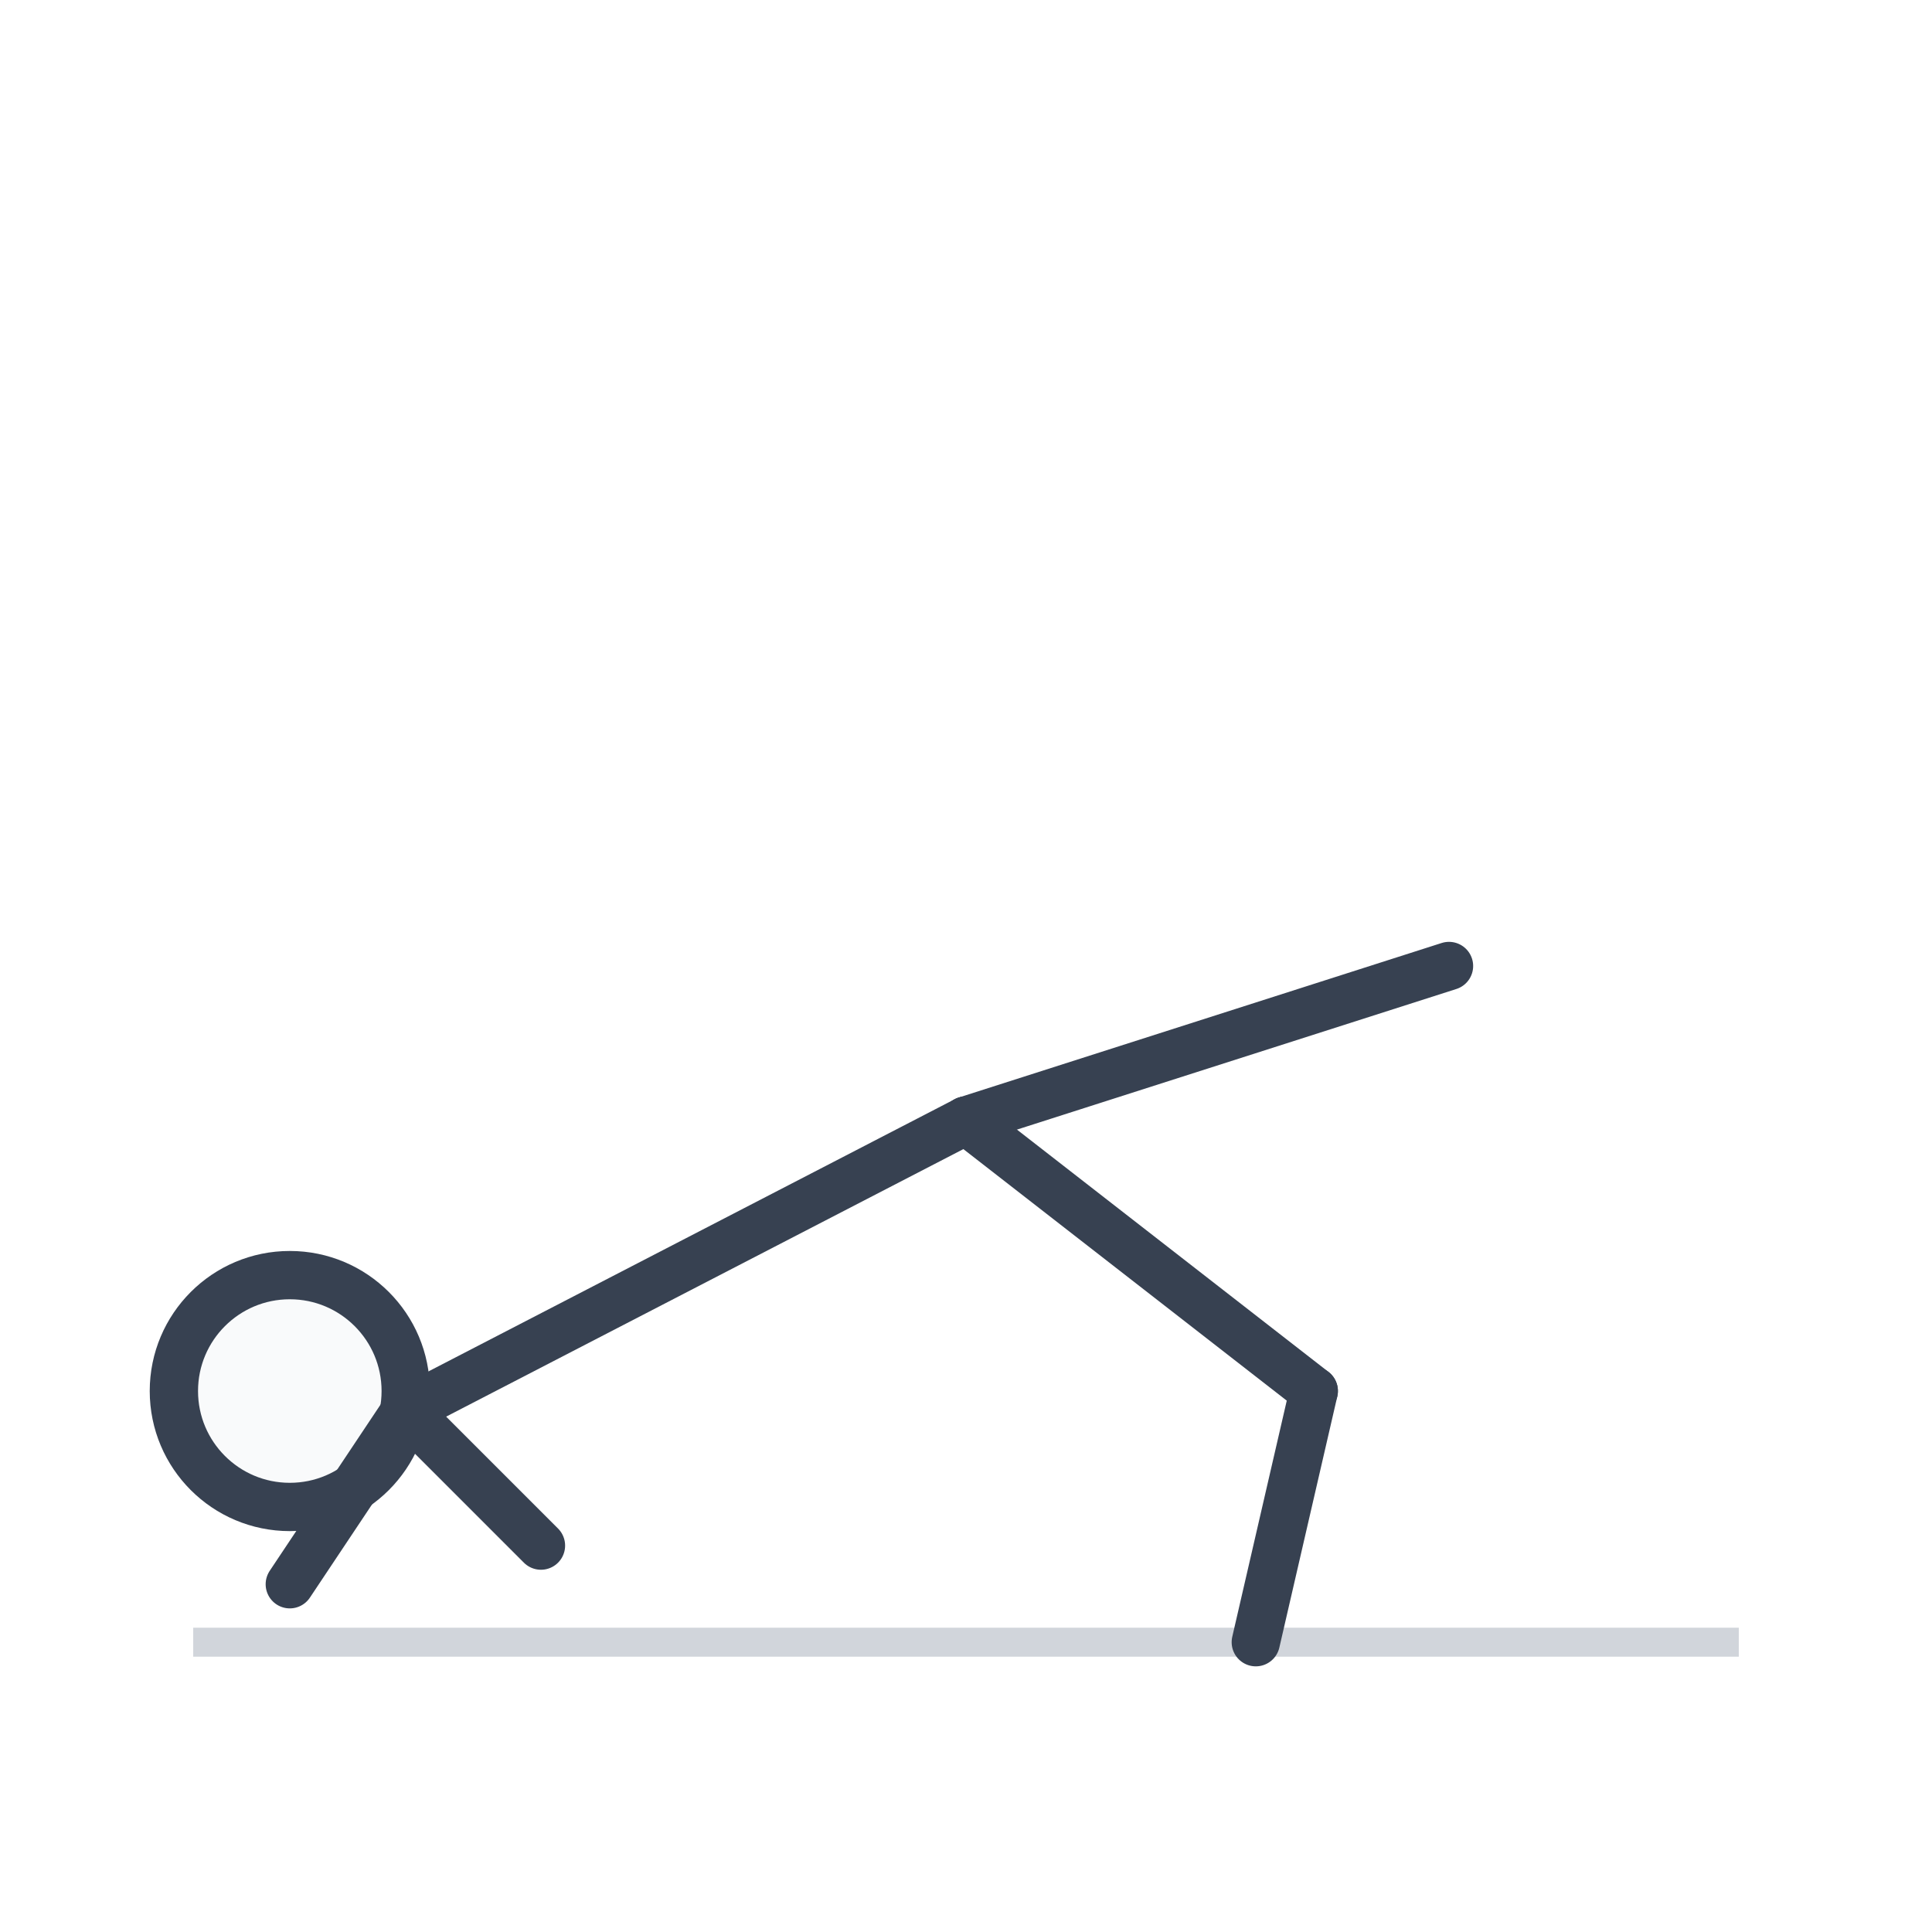
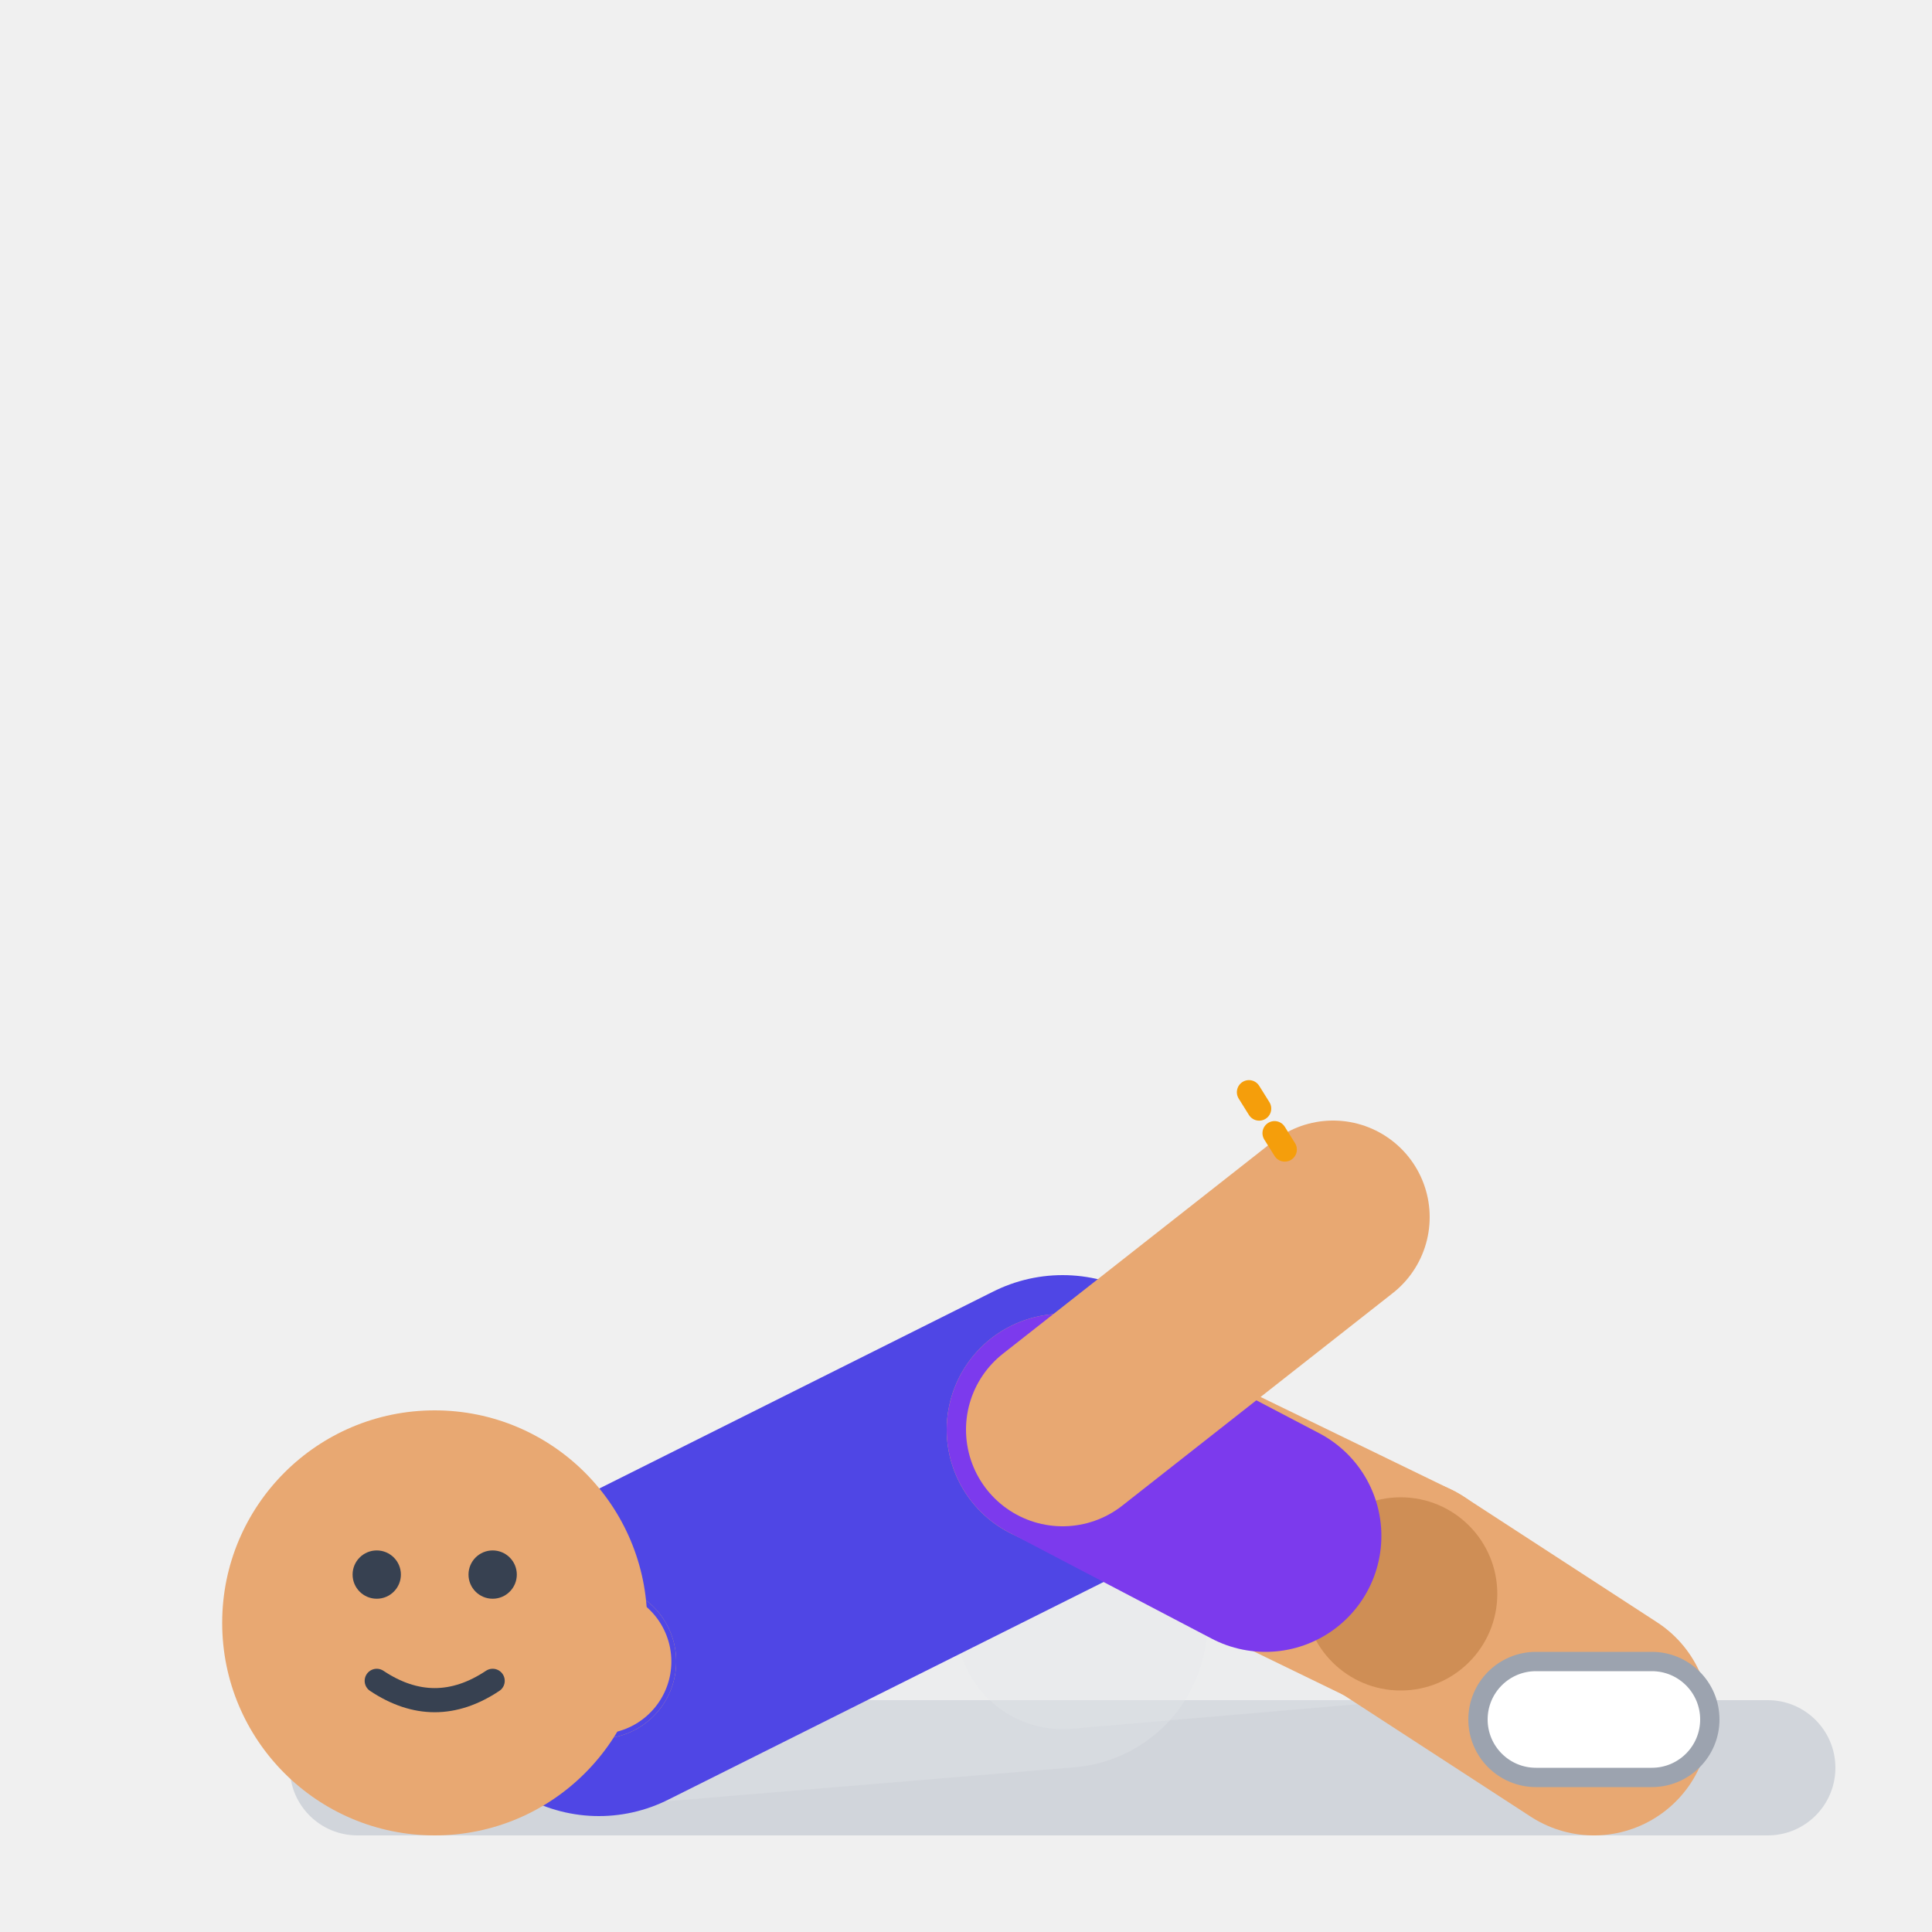
- <svg xmlns="http://www.w3.org/2000/svg" viewBox="0 0 100 100" width="100" height="100">
-   <rect width="100" height="100" fill="white" />
-   <line x1="10" y1="85" x2="90" y2="85" stroke="#d1d5db" stroke-width="1.5" />
-   <circle cx="15" cy="72" r="6" fill="#f9fafb" stroke="#374151" stroke-width="2.5" />
-   <line x1="21" y1="73" x2="50" y2="58" stroke="#374151" stroke-width="2.5" stroke-linecap="round" />
-   <line x1="50" y1="58" x2="68" y2="72" stroke="#374151" stroke-width="2.5" stroke-linecap="round" />
-   <line x1="68" y1="72" x2="65" y2="85" stroke="#374151" stroke-width="2.5" stroke-linecap="round" />
-   <line x1="50" y1="58" x2="75" y2="50" stroke="#374151" stroke-width="2.5" stroke-linecap="round" />
-   <line x1="21" y1="73" x2="15" y2="82" stroke="#374151" stroke-width="2.5" stroke-linecap="round" />
-   <line x1="21" y1="73" x2="28" y2="80" stroke="#374151" stroke-width="2.5" stroke-linecap="round" />
+ <svg xmlns="http://www.w3.org/2000/svg" viewBox="0 0 200 200" width="200" height="200">
+   <rect x="30" y="176" width="160" height="14" rx="7" fill="#D1D5DB" />
+   <line x1="62" y1="172" x2="110" y2="168" stroke="#E5E7EB" stroke-width="30" stroke-linecap="round" opacity="0.3" />
+   <line x1="110" y1="168" x2="145" y2="165" stroke="#E5E7EB" stroke-width="22" stroke-linecap="round" opacity="0.3" />
+   <line x1="62" y1="172" x2="110" y2="148" stroke="#4F46E5" stroke-width="32" stroke-linecap="round" />
+   <line x1="110" y1="148" x2="145" y2="165" stroke="#E8A872" stroke-width="24" stroke-linecap="round" />
+   <line x1="145" y1="165" x2="165" y2="178" stroke="#E8A872" stroke-width="24" stroke-linecap="round" />
+   <circle cx="145" cy="165" r="10" fill="#CF8E55" />
+   <line x1="110" y1="148" x2="131" y2="159" stroke="#7C3AED" stroke-width="24" stroke-linecap="round" />
+   <rect x="153" y="172" width="24" height="12" rx="6" fill="#FFFFFF" stroke="#9CA3AF" stroke-width="2" />
+   <line x1="110" y1="148" x2="138" y2="126" stroke="#E8A872" stroke-width="20" stroke-linecap="round" />
+   <circle cx="138" cy="126" r="8" fill="#E8A872" />
+   <line x1="62" y1="172" x2="40" y2="176" stroke="#E8A872" stroke-width="16" stroke-linecap="round" />
+   <line x1="62" y1="172" x2="50" y2="174" stroke="#4F46E5" stroke-width="16" stroke-linecap="round" />
+   <circle cx="40" cy="176" r="8" fill="#E8A872" />
+   <line x1="62" y1="172" x2="52" y2="170" stroke="#E8A872" stroke-width="15" stroke-linecap="round" />
+   <circle cx="45" cy="168" r="22" fill="#E8A872" />
+   <circle cx="39" cy="163" r="2.5" fill="#374151" />
+   <circle cx="51" cy="163" r="2.5" fill="#374151" />
+   <path d="M39,174 Q45,178 51,174" stroke="#374151" stroke-width="2.5" fill="none" stroke-linecap="round" />
+   <path d="M133,119 L128,111" stroke="#F59E0B" stroke-width="2.5" stroke-linecap="round" stroke-dasharray="2,3" />
</svg>
